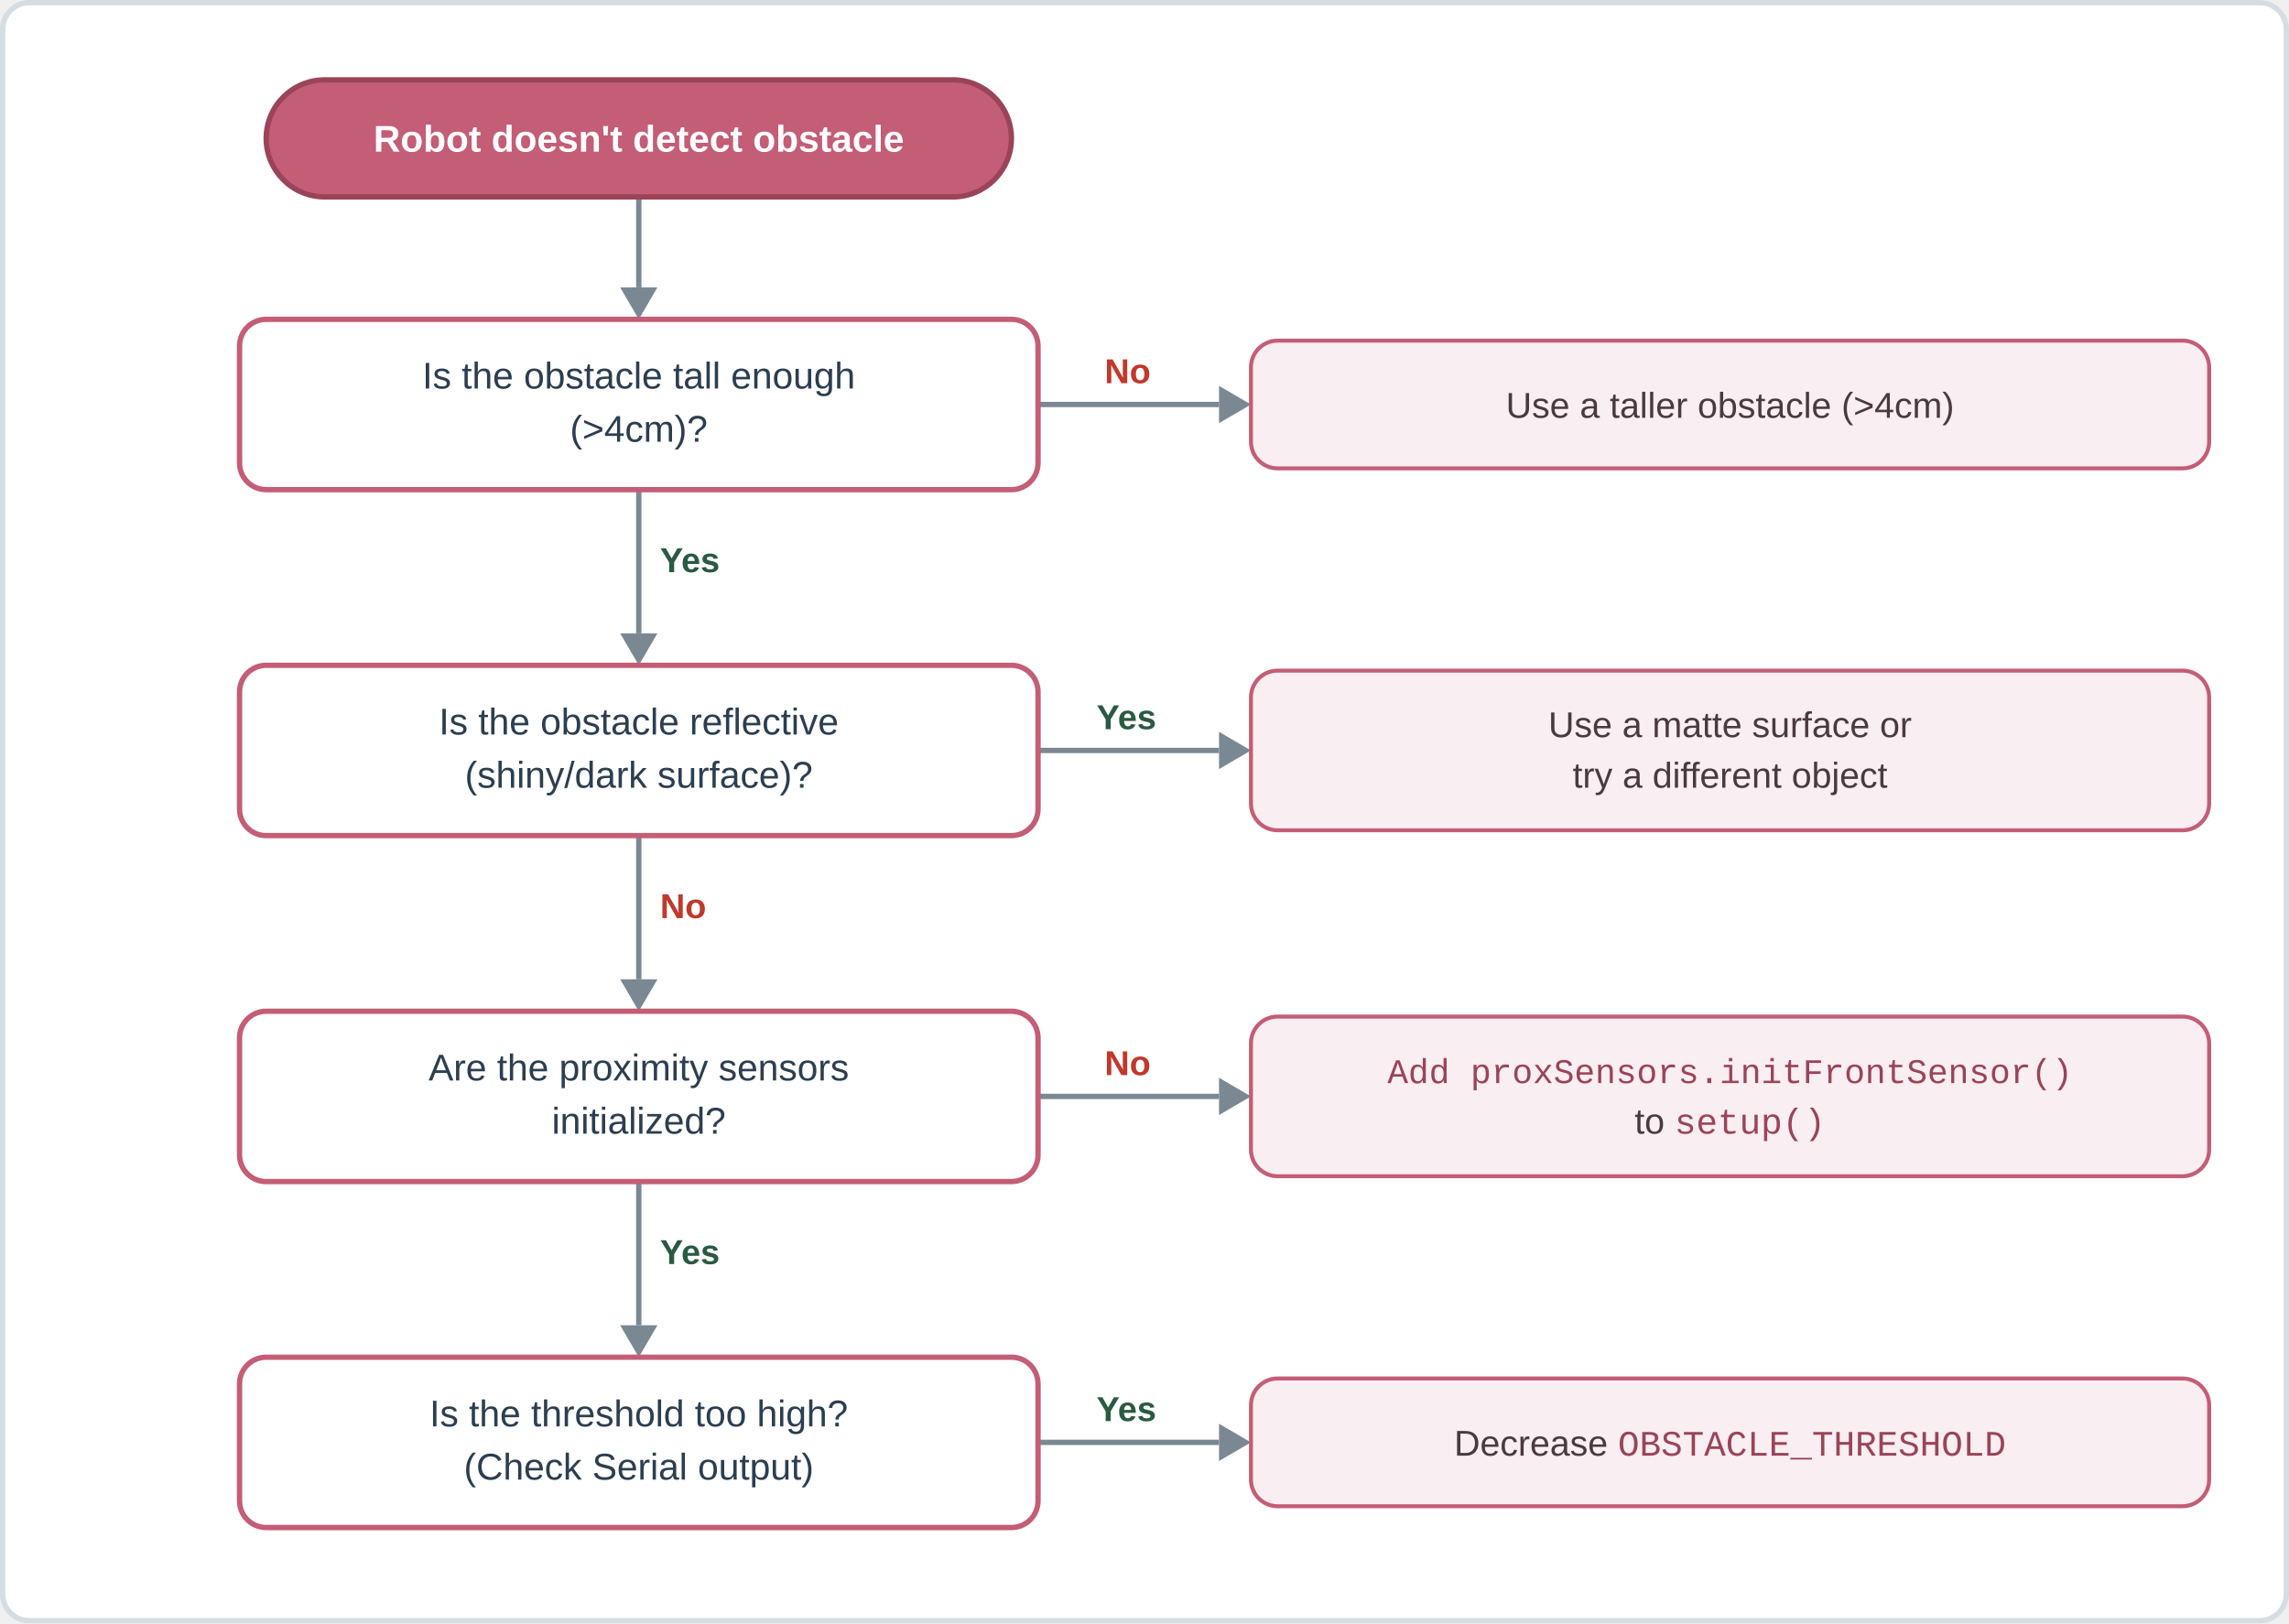
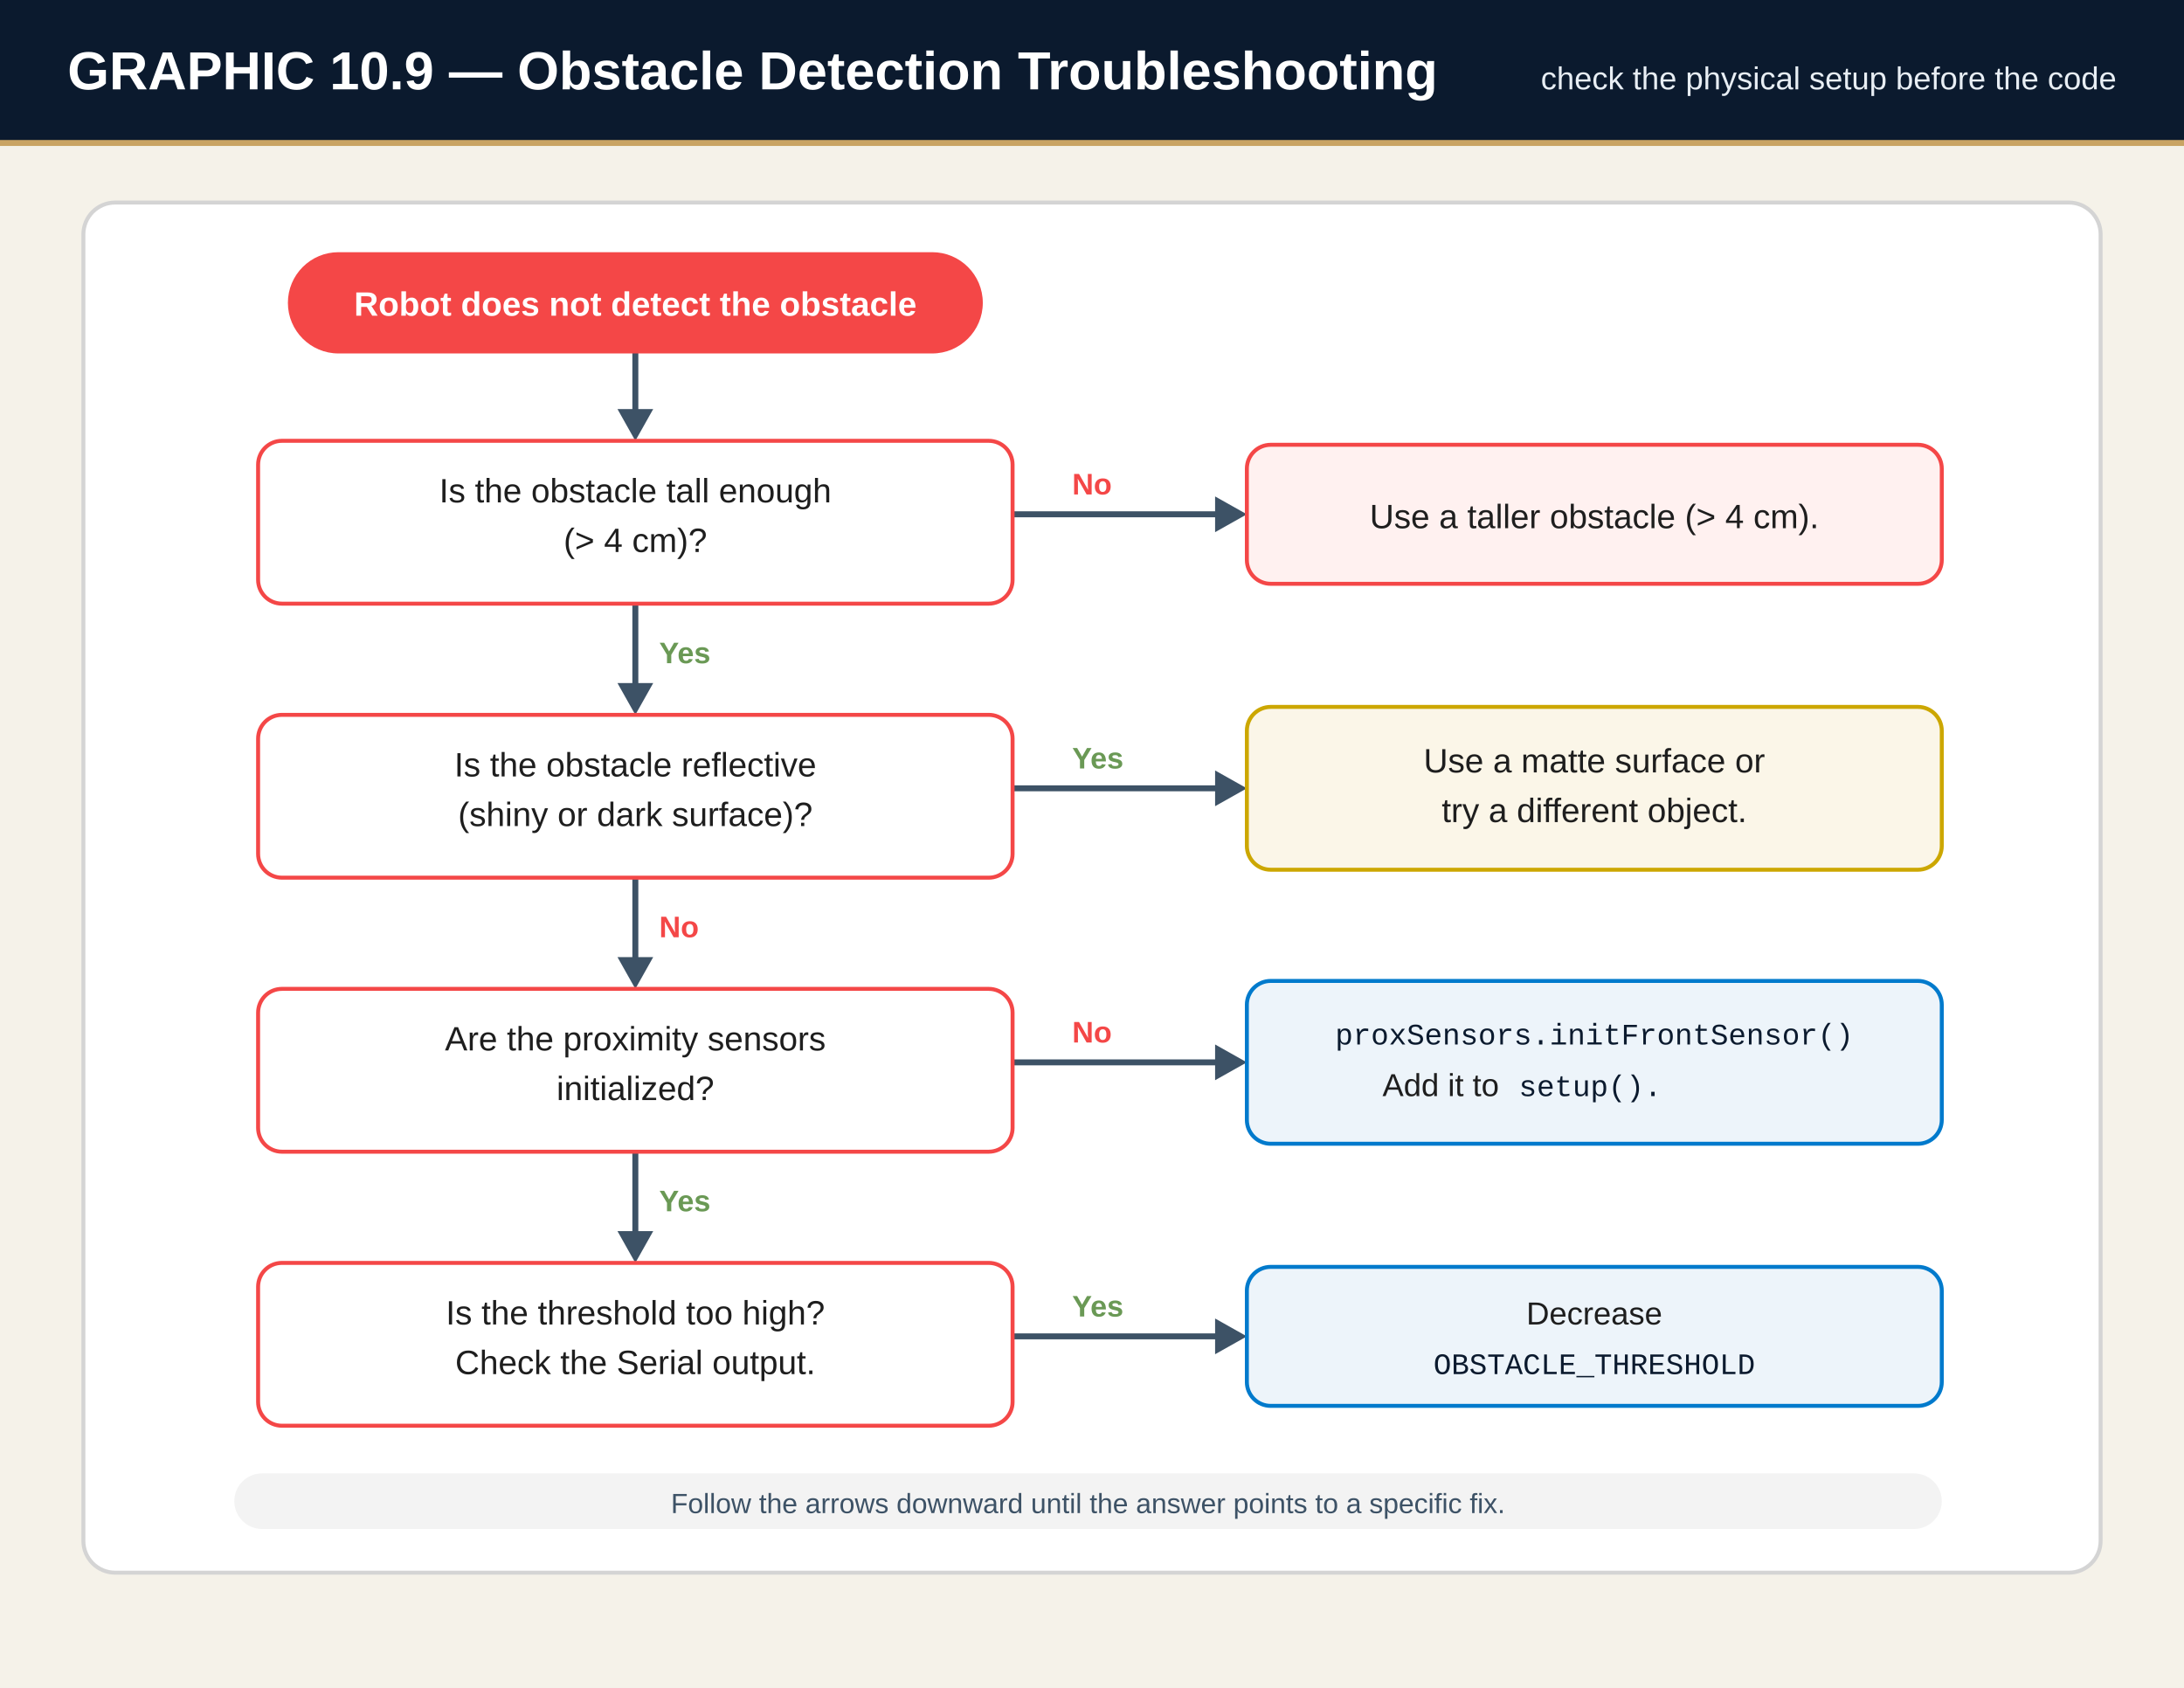
- <svg xmlns="http://www.w3.org/2000/svg" viewBox="0 0 860 610" font-family="Arial, Helvetica, sans-serif">
-   <rect x="1" y="1" width="858" height="608" rx="10" fill="#ffffff" stroke="#d5dde3" stroke-width="2" />
-   <g stroke="#7a8894" stroke-width="2" fill="none">
-     <path d="M 240 74 V 108" />
-     <path d="M 390 152 H 458" />
-     <path d="M 240 184 V 238" />
-     <path d="M 390 282 H 458" />
-     <path d="M 240 314 V 368" />
-     <path d="M 390 412 H 458" />
-     <path d="M 240 444 V 498" />
-     <path d="M 390 542 H 458" />
+ <svg xmlns="http://www.w3.org/2000/svg" width="1100" height="850" viewBox="0 0 1100 850" role="img" aria-labelledby="title desc">
+   <rect x="0" y="0" width="1100" height="850" fill="#F5F2E9" />
+   <rect x="0" y="0" width="1100" height="72" fill="#0B1A2E" />
+   <text x="34" y="45" font-family="Arial, Helvetica, sans-serif" font-size="27" font-weight="700" fill="#FFFFFF">GRAPHIC 10.9 — Obstacle Detection Troubleshooting</text>
+   <text x="1066" y="45" text-anchor="end" font-family="Arial, Helvetica, sans-serif" font-size="16" fill="#E8EEF4">check the physical setup before the code</text>
+   <line x1="0" y1="72" x2="1100" y2="72" stroke="#C9A463" stroke-width="3" />
+   <rect x="42" y="102" width="1016" height="690" rx="16" fill="#FFFFFF" stroke="#D4D4D4" stroke-width="2" />
+   <g fill="none" stroke="#3D5266" stroke-width="3" stroke-linecap="round">
+     <path d="M320 178 V214" />
+     <path d="M510 259 H620" />
+     <path d="M320 304 V352" />
+     <path d="M510 397 H620" />
+     <path d="M320 442 V490" />
+     <path d="M510 535 H620" />
+     <path d="M320 580 V628" />
+     <path d="M510 673 H620" />
  </g>
-   <g fill="#7a8894">
-     <polygon points="233,108 240,120 247,108" />
-     <polygon points="458,145 470,152 458,159" />
-     <polygon points="233,238 240,250 247,238" />
-     <polygon points="458,275 470,282 458,289" />
-     <polygon points="233,368 240,380 247,368" />
-     <polygon points="458,405 470,412 458,419" />
-     <polygon points="233,498 240,510 247,498" />
-     <polygon points="458,535 470,542 458,549" />
+   <g fill="#3D5266">
+     <polygon points="311,206 320,222 329,206" />
+     <polygon points="612,250 628,259 612,268" />
+     <polygon points="311,344 320,360 329,344" />
+     <polygon points="612,388 628,397 612,406" />
+     <polygon points="311,482 320,498 329,482" />
+     <polygon points="612,526 628,535 612,544" />
+     <polygon points="311,620 320,636 329,620" />
+     <polygon points="612,664 628,673 612,682" />
  </g>
-   <g font-size="13" font-weight="bold">
-     <text x="415" y="144" fill="#c0392b">No</text>
-     <text x="248" y="215" fill="#2a5a42">Yes</text>
-     <text x="412" y="274" fill="#2a5a42">Yes</text>
-     <text x="248" y="345" fill="#c0392b">No</text>
-     <text x="415" y="404" fill="#c0392b">No</text>
-     <text x="248" y="475" fill="#2a5a42">Yes</text>
-     <text x="412" y="534" fill="#2a5a42">Yes</text>
+   <g font-family="Arial, Helvetica, sans-serif" font-size="15" font-weight="700">
+     <text x="540" y="249" fill="#F44747">No</text>
+     <text x="332" y="334" fill="#6A9955">Yes</text>
+     <text x="540" y="387" fill="#6A9955">Yes</text>
+     <text x="332" y="472" fill="#F44747">No</text>
+     <text x="540" y="525" fill="#F44747">No</text>
+     <text x="332" y="610" fill="#6A9955">Yes</text>
+     <text x="540" y="663" fill="#6A9955">Yes</text>
  </g>
-   <rect x="100" y="30" width="280" height="44" rx="22" fill="#c45d76" stroke="#9a4459" stroke-width="2" />
-   <text x="240" y="57" font-size="14" font-weight="bold" fill="#ffffff" text-anchor="middle">Robot doesn't detect obstacle</text>
-   <g>
-     <rect x="90" y="120" width="300" height="64" rx="10" fill="#ffffff" stroke="#c45d76" stroke-width="2" />
-     <text x="240" y="146" font-size="14" fill="#2c3e50" text-anchor="middle">Is the obstacle tall enough</text>
-     <text x="240" y="166" font-size="14" fill="#2c3e50" text-anchor="middle">(&gt;4cm)?</text>
-     <rect x="90" y="250" width="300" height="64" rx="10" fill="#ffffff" stroke="#c45d76" stroke-width="2" />
-     <text x="240" y="276" font-size="14" fill="#2c3e50" text-anchor="middle">Is the obstacle reflective</text>
-     <text x="240" y="296" font-size="14" fill="#2c3e50" text-anchor="middle">(shiny/dark surface)?</text>
-     <rect x="90" y="380" width="300" height="64" rx="10" fill="#ffffff" stroke="#c45d76" stroke-width="2" />
-     <text x="240" y="406" font-size="14" fill="#2c3e50" text-anchor="middle">Are the proximity sensors</text>
-     <text x="240" y="426" font-size="14" fill="#2c3e50" text-anchor="middle">initialized?</text>
-     <rect x="90" y="510" width="300" height="64" rx="10" fill="#ffffff" stroke="#c45d76" stroke-width="2" />
-     <text x="240" y="536" font-size="14" fill="#2c3e50" text-anchor="middle">Is the threshold too high?</text>
-     <text x="240" y="556" font-size="14" fill="#2c3e50" text-anchor="middle">(Check Serial output)</text>
+   <rect x="145" y="127" width="350" height="51" rx="25.5" fill="#F44747" />
+   <text x="320" y="159" text-anchor="middle" font-family="Arial, Helvetica, sans-serif" font-size="17" font-weight="700" fill="#FFFFFF">Robot does not detect the obstacle</text>
+   <g font-family="Arial, Helvetica, sans-serif" font-size="17" fill="#1E1E1E" text-anchor="middle">
+     <rect x="130" y="222" width="380" height="82" rx="12" fill="#FFFFFF" stroke="#F44747" stroke-width="2" />
+     <text x="320" y="253">Is the obstacle tall enough</text>
+     <text x="320" y="278">(&gt; 4 cm)?</text>
+     <rect x="130" y="360" width="380" height="82" rx="12" fill="#FFFFFF" stroke="#F44747" stroke-width="2" />
+     <text x="320" y="391">Is the obstacle reflective</text>
+     <text x="320" y="416">(shiny or dark surface)?</text>
+     <rect x="130" y="498" width="380" height="82" rx="12" fill="#FFFFFF" stroke="#F44747" stroke-width="2" />
+     <text x="320" y="529">Are the proximity sensors</text>
+     <text x="320" y="554">initialized?</text>
+     <rect x="130" y="636" width="380" height="82" rx="12" fill="#FFFFFF" stroke="#F44747" stroke-width="2" />
+     <text x="320" y="667">Is the threshold too high?</text>
+     <text x="320" y="692">Check the Serial output.</text>
  </g>
-   <g>
-     <rect x="470" y="128" width="360" height="48" rx="10" fill="#f9eef1" stroke="#c45d76" stroke-width="1.5" />
-     <text x="650" y="157" font-size="13.5" fill="#4a3a40" text-anchor="middle">Use a taller obstacle (&gt;4cm)</text>
-     <rect x="470" y="252" width="360" height="60" rx="10" fill="#f9eef1" stroke="#c45d76" stroke-width="1.5" />
-     <text x="650" y="277" font-size="13.5" fill="#4a3a40" text-anchor="middle">Use a matte surface or</text>
-     <text x="650" y="296" font-size="13.5" fill="#4a3a40" text-anchor="middle">try a different object</text>
-     <rect x="470" y="382" width="360" height="60" rx="10" fill="#f9eef1" stroke="#c45d76" stroke-width="1.5" />
-     <text x="650" y="407" font-size="13" text-anchor="middle" font-family="'Courier New', monospace" fill="#9a4459">Add proxSensors.initFrontSensor()</text>
-     <text x="650" y="426" font-size="13.5" fill="#4a3a40" text-anchor="middle">to <tspan font-family="'Courier New', monospace" fill="#9a4459">setup()</tspan>
-     </text>
-     <rect x="470" y="518" width="360" height="48" rx="10" fill="#f9eef1" stroke="#c45d76" stroke-width="1.5" />
-     <text x="650" y="547" font-size="13.5" text-anchor="middle" fill="#4a3a40">Decrease <tspan font-family="'Courier New', monospace" fill="#9a4459">OBSTACLE_THRESHOLD</tspan>
-     </text>
+   <g text-anchor="middle">
+     <rect x="628" y="224" width="350" height="70" rx="12" fill="#FFF1F0" stroke="#F44747" stroke-width="2" />
+     <text x="803" y="266" font-family="Arial, Helvetica, sans-serif" font-size="17" fill="#1E1E1E">Use a taller obstacle (&gt; 4 cm).</text>
+     <rect x="628" y="356" width="350" height="82" rx="12" fill="#FBF6E8" stroke="#CCA700" stroke-width="2" />
+     <text x="803" y="389" font-family="Arial, Helvetica, sans-serif" font-size="17" fill="#1E1E1E">Use a matte surface or</text>
+     <text x="803" y="414" font-family="Arial, Helvetica, sans-serif" font-size="17" fill="#1E1E1E">try a different object.</text>
+     <rect x="628" y="494" width="350" height="82" rx="12" fill="#EDF4FA" stroke="#007ACC" stroke-width="2" />
+     <text x="803" y="526" font-family="Courier New, monospace" font-size="15" fill="#0B1A2E">proxSensors.initFrontSensor()</text>
+     <text x="755" y="552" text-anchor="end" font-family="Arial, Helvetica, sans-serif" font-size="16" fill="#1E1E1E">Add it to</text>
+     <text x="765" y="552" text-anchor="start" font-family="Courier New, monospace" font-size="15" fill="#0B1A2E">setup().</text>
+     <rect x="628" y="638" width="350" height="70" rx="12" fill="#EDF4FA" stroke="#007ACC" stroke-width="2" />
+     <text x="803" y="667" font-family="Arial, Helvetica, sans-serif" font-size="16" fill="#1E1E1E">Decrease</text>
+     <text x="803" y="692" font-family="Courier New, monospace" font-size="15" fill="#0B1A2E">OBSTACLE_THRESHOLD</text>
  </g>
+   <rect x="118" y="742" width="860" height="28" rx="14" fill="#F3F3F3" />
+   <text x="548" y="762" text-anchor="middle" font-family="Arial, Helvetica, sans-serif" font-size="14" fill="#3D5266">Follow the arrows downward until the answer points to a specific fix.</text>
</svg>
